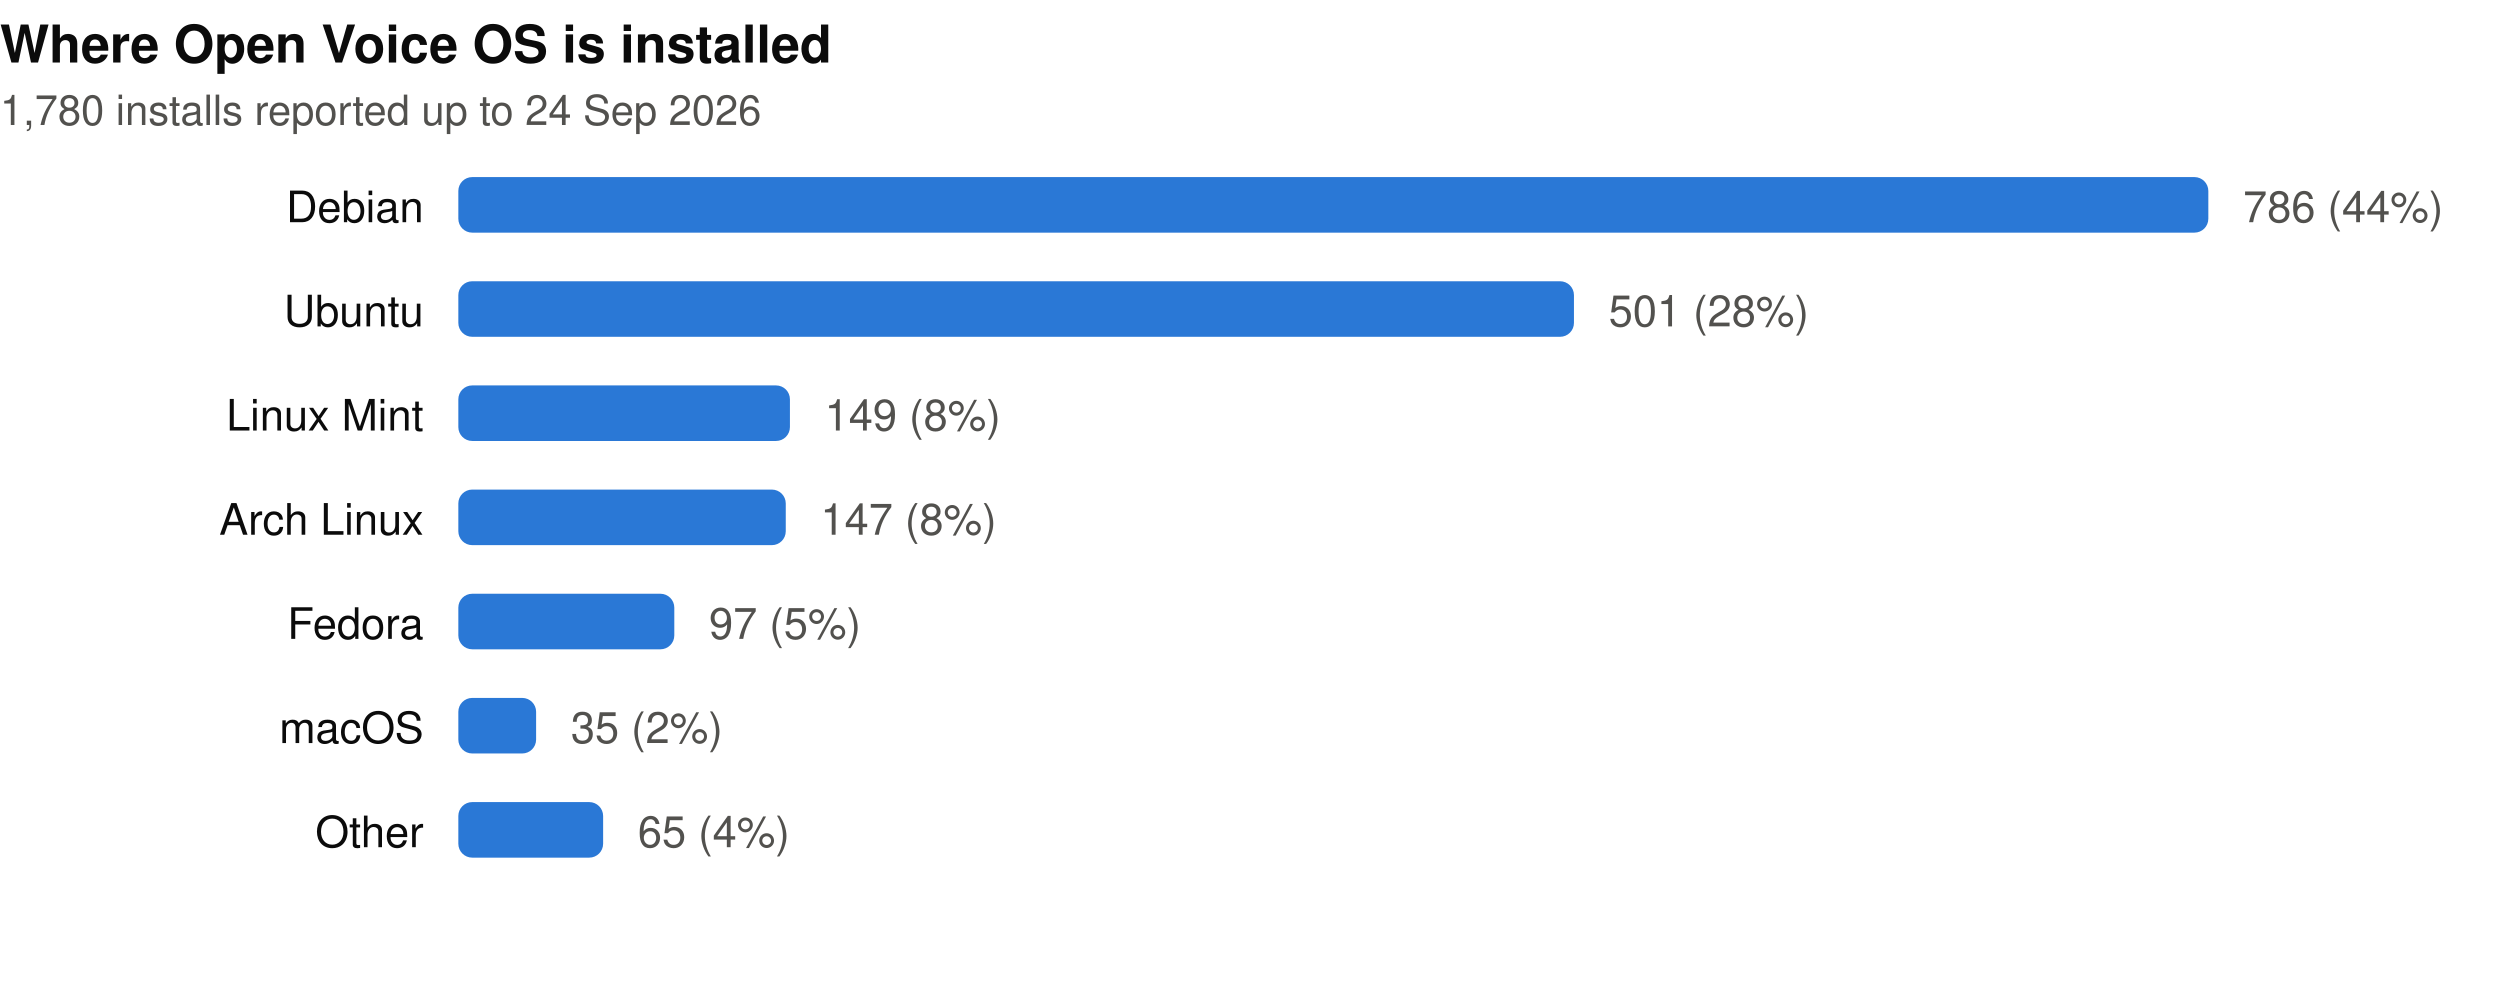
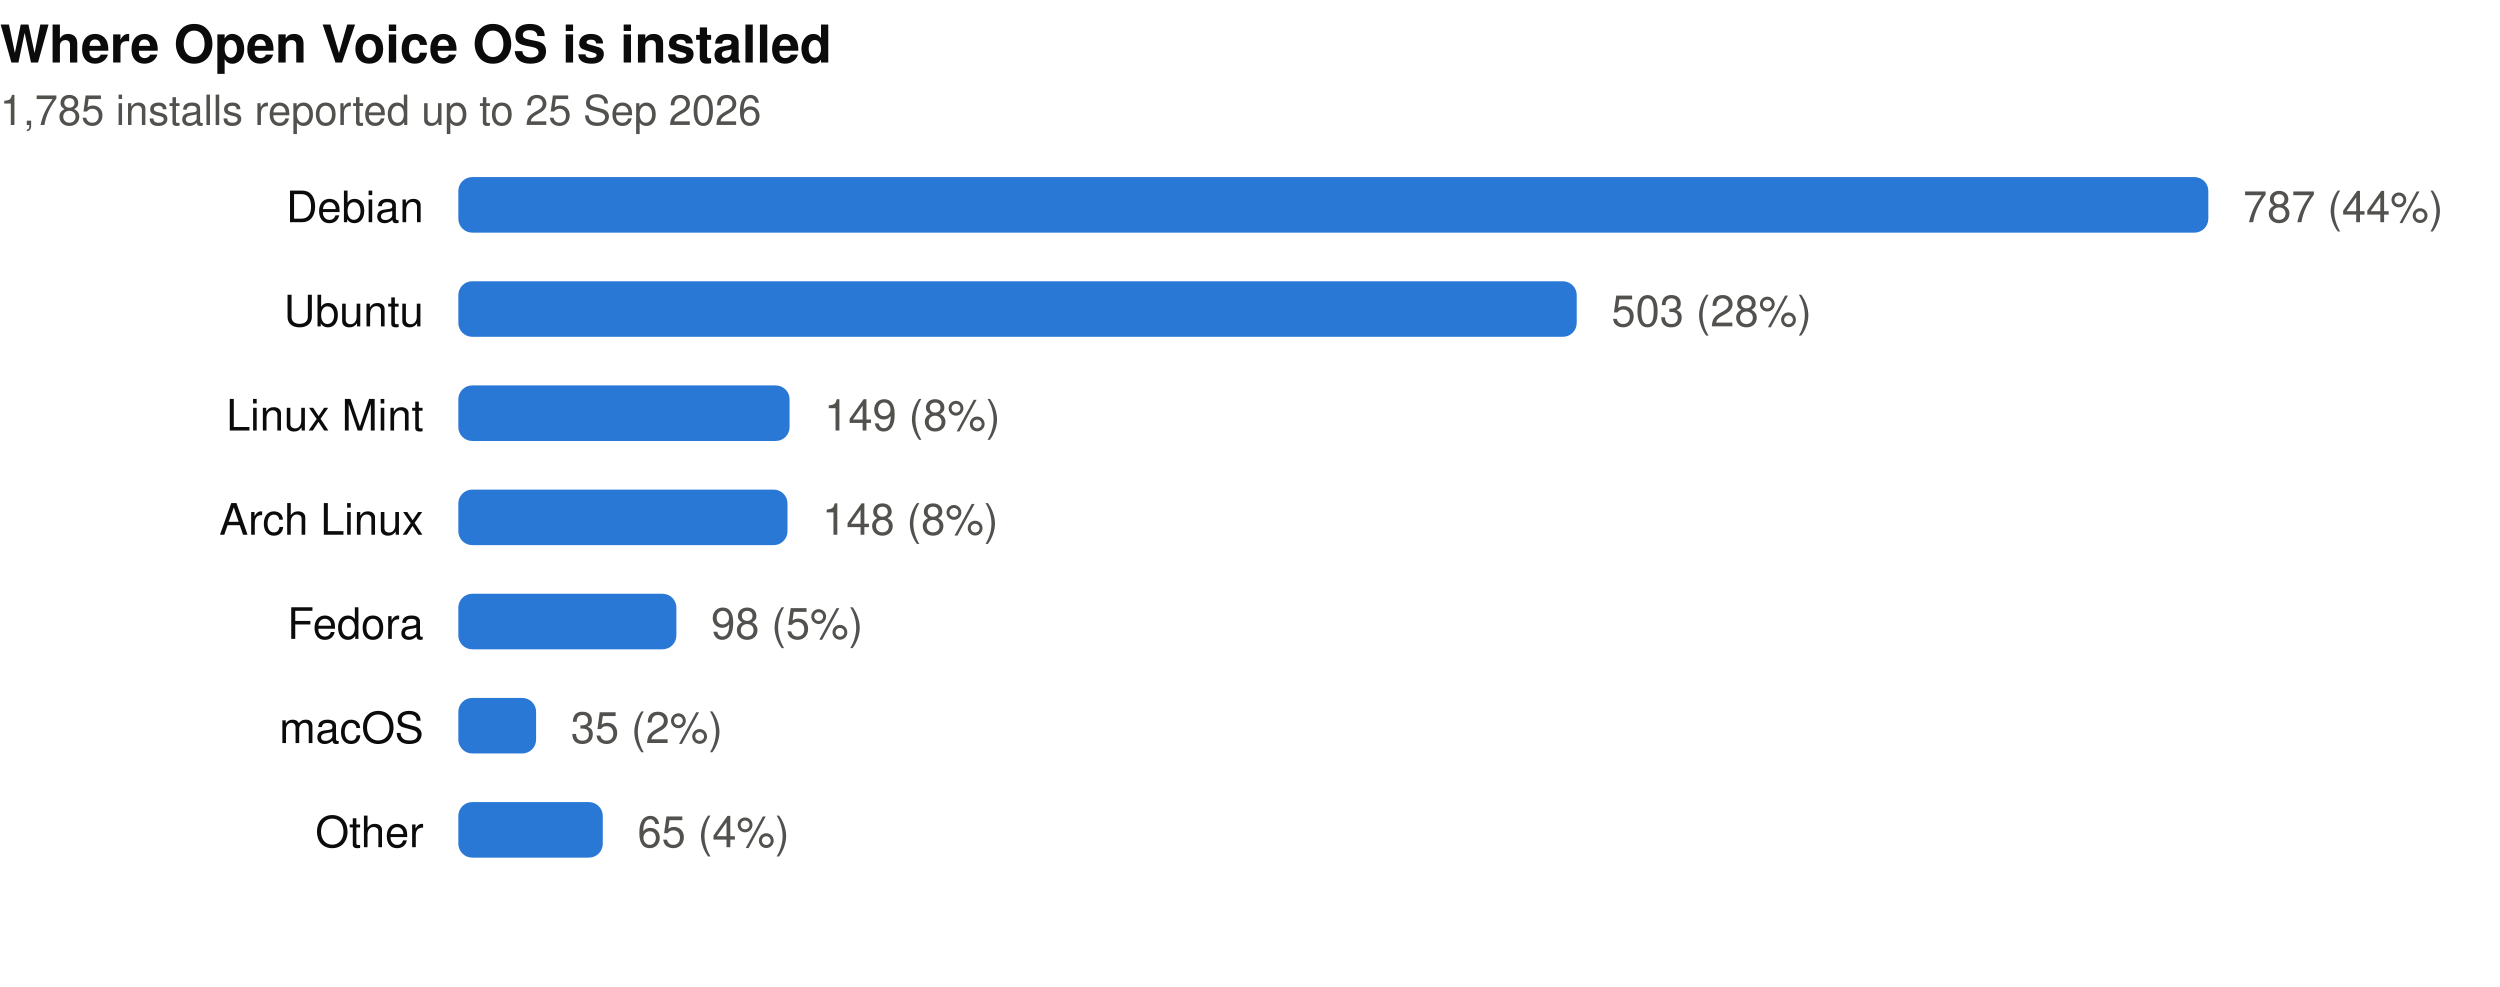
- <svg xmlns="http://www.w3.org/2000/svg" width="720" height="284" viewBox="0 0 720 284" role="img" aria-label="Where Open Voice OS is installed. 1,780 installs reported up to 24 Sep 2026">
+ <svg xmlns="http://www.w3.org/2000/svg" width="720" height="284" viewBox="0 0 720 284" role="img" aria-label="Where Open Voice OS is installed. 1,785 installs reported up to 25 Sep 2026">
  <text x="0" y="18" font-family="ui-sans-serif,-apple-system,BlinkMacSystemFont,'Segoe UI',Helvetica,Arial,sans-serif" font-size="15" font-weight="600" fill="#0b0b0b">Where Open Voice OS is installed</text>
-   <text x="0" y="36" font-family="ui-sans-serif,-apple-system,BlinkMacSystemFont,'Segoe UI',Helvetica,Arial,sans-serif" font-size="12" fill="#52514e">1,780 installs reported up to 24 Sep 2026</text>
+   <text x="0" y="36" font-family="ui-sans-serif,-apple-system,BlinkMacSystemFont,'Segoe UI',Helvetica,Arial,sans-serif" font-size="12" fill="#52514e">1,785 installs reported up to 25 Sep 2026</text>
  <text x="122" y="64.0" text-anchor="end" font-family="ui-sans-serif,-apple-system,BlinkMacSystemFont,'Segoe UI',Helvetica,Arial,sans-serif" font-size="12.5" fill="#0b0b0b">Debian</text>
  <rect x="132" y="51.0" width="504.0" height="16" rx="4" fill="#2a78d6" />
-   <text x="646.0" y="64.0" font-family="ui-sans-serif,-apple-system,BlinkMacSystemFont,'Segoe UI',Helvetica,Arial,sans-serif" font-size="12.5" fill="#52514e">786 (44%)</text>
+   <text x="646.0" y="64.0" font-family="ui-sans-serif,-apple-system,BlinkMacSystemFont,'Segoe UI',Helvetica,Arial,sans-serif" font-size="12.5" fill="#52514e">787 (44%)</text>
  <text x="122" y="94.0" text-anchor="end" font-family="ui-sans-serif,-apple-system,BlinkMacSystemFont,'Segoe UI',Helvetica,Arial,sans-serif" font-size="12.5" fill="#0b0b0b">Ubuntu</text>
-   <rect x="132" y="81.0" width="321.3" height="16" rx="4" fill="#2a78d6" />
-   <text x="463.3" y="94.0" font-family="ui-sans-serif,-apple-system,BlinkMacSystemFont,'Segoe UI',Helvetica,Arial,sans-serif" font-size="12.5" fill="#52514e">501 (28%)</text>
+   <rect x="132" y="81.0" width="322.1" height="16" rx="4" fill="#2a78d6" />
+   <text x="464.1" y="94.0" font-family="ui-sans-serif,-apple-system,BlinkMacSystemFont,'Segoe UI',Helvetica,Arial,sans-serif" font-size="12.5" fill="#52514e">503 (28%)</text>
  <text x="122" y="124.0" text-anchor="end" font-family="ui-sans-serif,-apple-system,BlinkMacSystemFont,'Segoe UI',Helvetica,Arial,sans-serif" font-size="12.5" fill="#0b0b0b">Linux Mint</text>
-   <rect x="132" y="111.0" width="95.5" height="16" rx="4" fill="#2a78d6" />
-   <text x="237.5" y="124.0" font-family="ui-sans-serif,-apple-system,BlinkMacSystemFont,'Segoe UI',Helvetica,Arial,sans-serif" font-size="12.5" fill="#52514e">149 (8%)</text>
+   <rect x="132" y="111.0" width="95.4" height="16" rx="4" fill="#2a78d6" />
+   <text x="237.4" y="124.0" font-family="ui-sans-serif,-apple-system,BlinkMacSystemFont,'Segoe UI',Helvetica,Arial,sans-serif" font-size="12.5" fill="#52514e">149 (8%)</text>
  <text x="122" y="154.0" text-anchor="end" font-family="ui-sans-serif,-apple-system,BlinkMacSystemFont,'Segoe UI',Helvetica,Arial,sans-serif" font-size="12.5" fill="#0b0b0b">Arch Linux</text>
-   <rect x="132" y="141.0" width="94.3" height="16" rx="4" fill="#2a78d6" />
-   <text x="236.3" y="154.0" font-family="ui-sans-serif,-apple-system,BlinkMacSystemFont,'Segoe UI',Helvetica,Arial,sans-serif" font-size="12.5" fill="#52514e">147 (8%)</text>
+   <rect x="132" y="141.0" width="94.8" height="16" rx="4" fill="#2a78d6" />
+   <text x="236.8" y="154.0" font-family="ui-sans-serif,-apple-system,BlinkMacSystemFont,'Segoe UI',Helvetica,Arial,sans-serif" font-size="12.5" fill="#52514e">148 (8%)</text>
  <text x="122" y="184.0" text-anchor="end" font-family="ui-sans-serif,-apple-system,BlinkMacSystemFont,'Segoe UI',Helvetica,Arial,sans-serif" font-size="12.5" fill="#0b0b0b">Fedora</text>
-   <rect x="132" y="171.0" width="62.2" height="16" rx="4" fill="#2a78d6" />
-   <text x="204.2" y="184.0" font-family="ui-sans-serif,-apple-system,BlinkMacSystemFont,'Segoe UI',Helvetica,Arial,sans-serif" font-size="12.5" fill="#52514e">97 (5%)</text>
+   <rect x="132" y="171.0" width="62.8" height="16" rx="4" fill="#2a78d6" />
+   <text x="204.8" y="184.0" font-family="ui-sans-serif,-apple-system,BlinkMacSystemFont,'Segoe UI',Helvetica,Arial,sans-serif" font-size="12.5" fill="#52514e">98 (5%)</text>
  <text x="122" y="214.0" text-anchor="end" font-family="ui-sans-serif,-apple-system,BlinkMacSystemFont,'Segoe UI',Helvetica,Arial,sans-serif" font-size="12.5" fill="#0b0b0b">macOS</text>
  <rect x="132" y="201.0" width="22.4" height="16" rx="4" fill="#2a78d6" />
  <text x="164.4" y="214.0" font-family="ui-sans-serif,-apple-system,BlinkMacSystemFont,'Segoe UI',Helvetica,Arial,sans-serif" font-size="12.5" fill="#52514e">35 (2%)</text>
  <text x="122" y="244.0" text-anchor="end" font-family="ui-sans-serif,-apple-system,BlinkMacSystemFont,'Segoe UI',Helvetica,Arial,sans-serif" font-size="12.5" fill="#0b0b0b">Other</text>
-   <rect x="132" y="231.0" width="41.7" height="16" rx="4" fill="#2a78d6" />
-   <text x="183.7" y="244.0" font-family="ui-sans-serif,-apple-system,BlinkMacSystemFont,'Segoe UI',Helvetica,Arial,sans-serif" font-size="12.5" fill="#52514e">65 (4%)</text>
+   <rect x="132" y="231.0" width="41.6" height="16" rx="4" fill="#2a78d6" />
+   <text x="183.6" y="244.0" font-family="ui-sans-serif,-apple-system,BlinkMacSystemFont,'Segoe UI',Helvetica,Arial,sans-serif" font-size="12.5" fill="#52514e">65 (4%)</text>
</svg>
